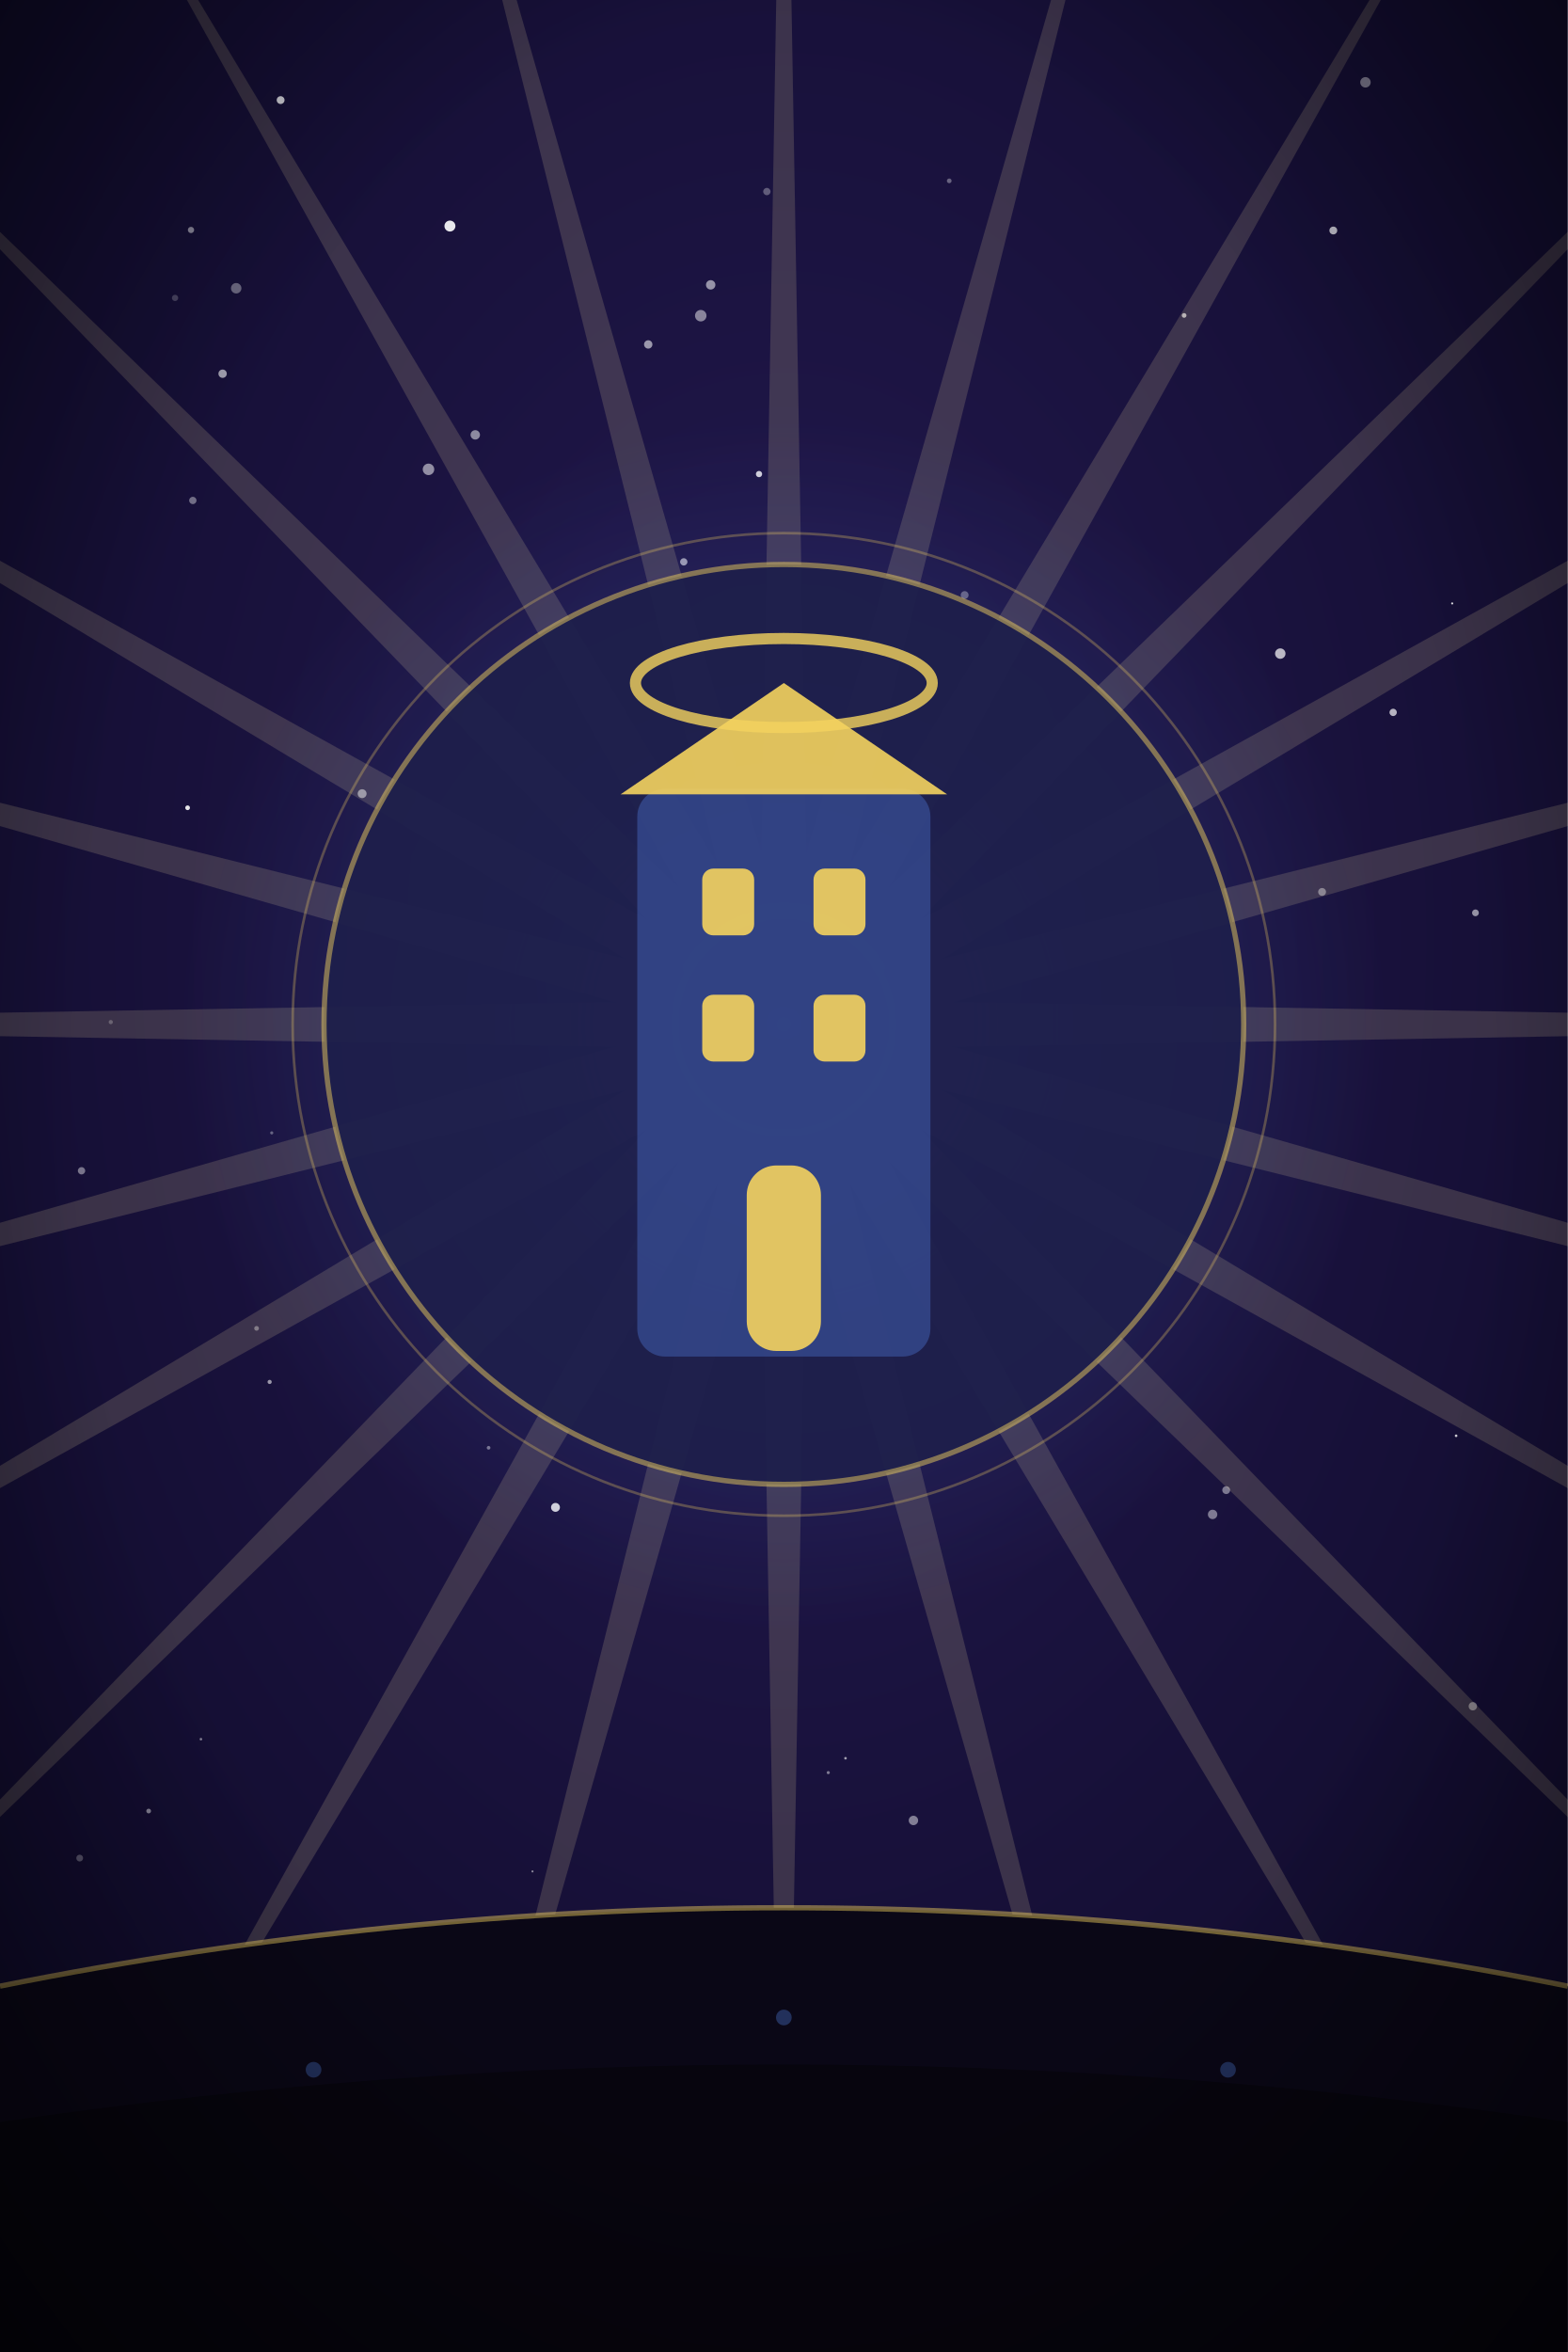
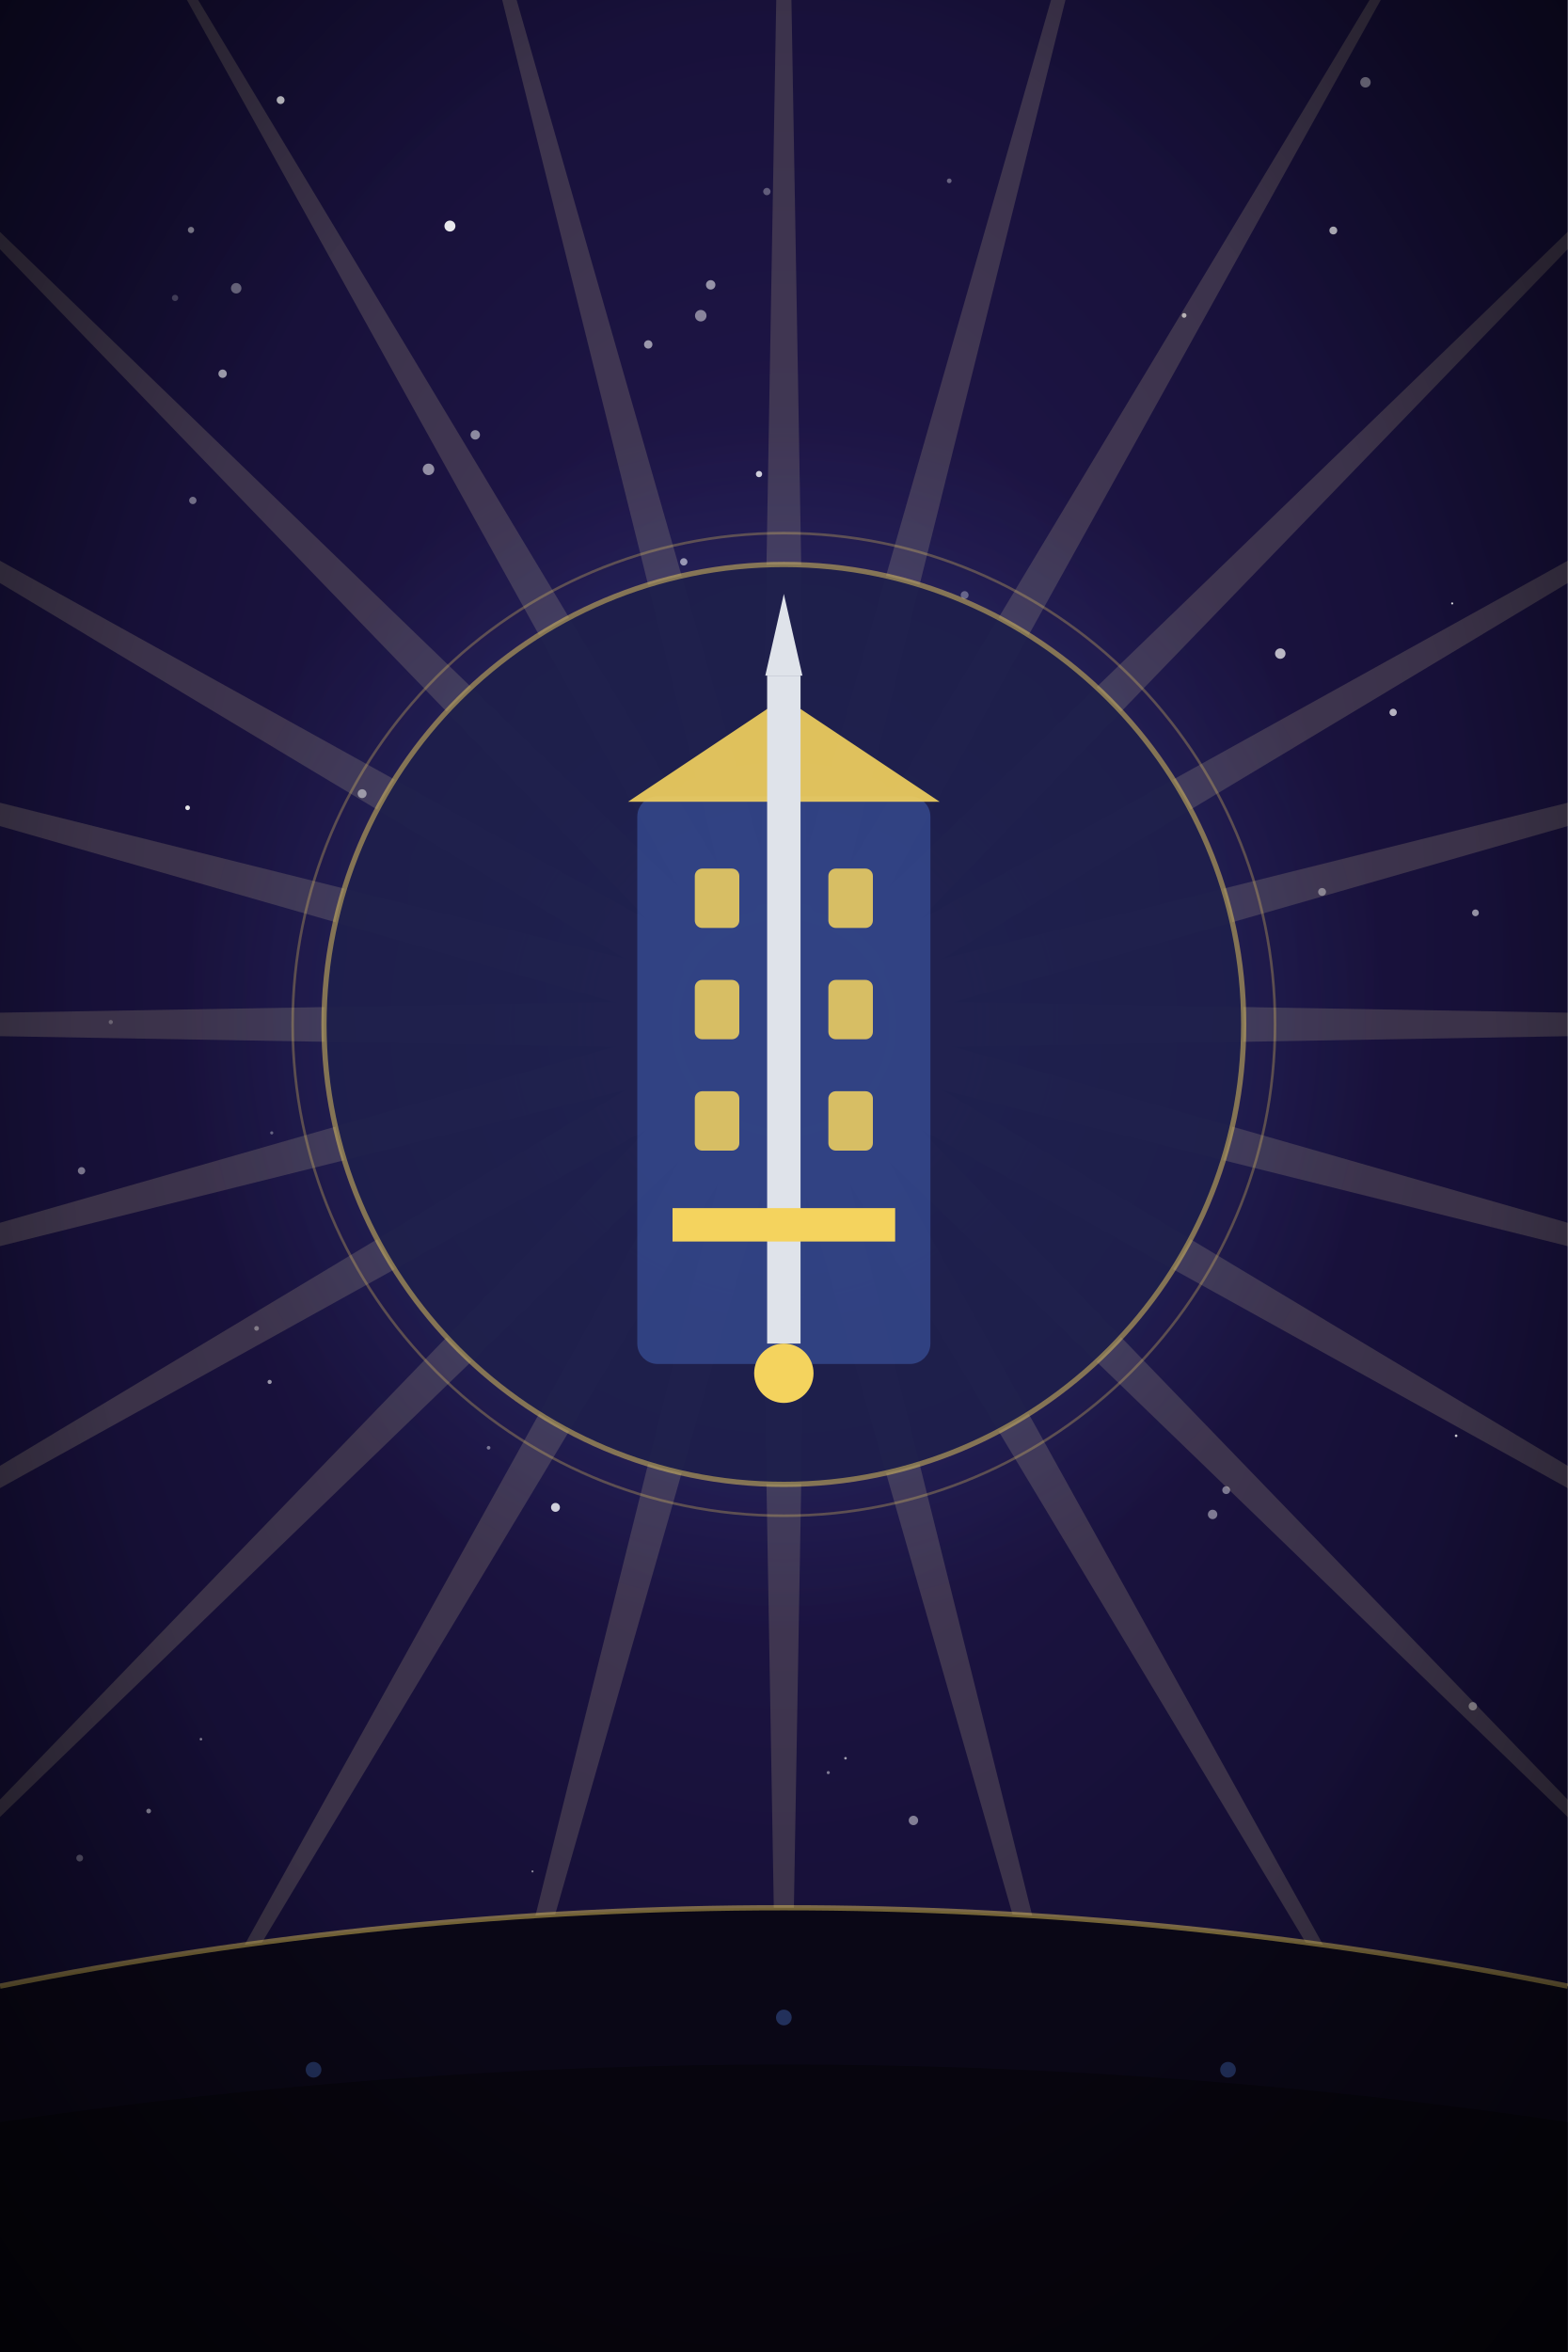
<svg xmlns="http://www.w3.org/2000/svg" viewBox="0 0 600 900" width="600" height="900">
  <defs>
    <radialGradient id="bg" cx="50%" cy="40%" r="78%">
      <stop offset="0%" stop-color="#241a52" />
      <stop offset="100%" stop-color="#0c0823" />
    </radialGradient>
    <radialGradient id="glow" cx="50%" cy="50%" r="50%">
      <stop offset="0%" stop-color="#5b91ff" stop-opacity="0.6" />
      <stop offset="55%" stop-color="#5b91ff" stop-opacity="0.12" />
      <stop offset="100%" stop-color="#5b91ff" stop-opacity="0" />
    </radialGradient>
    <radialGradient id="vig" cx="50%" cy="46%" r="72%">
      <stop offset="62%" stop-color="#000" stop-opacity="0" />
      <stop offset="100%" stop-color="#000" stop-opacity="0.55" />
    </radialGradient>
  </defs>
  <rect width="600" height="900" fill="url(#bg)" />
  <g>
    <circle cx="164.0" cy="179.6" r="2.2" fill="#fff" opacity="0.52" />
    <circle cx="533.2" cy="272.6" r="1.4" fill="#fff" opacity="0.68" />
    <circle cx="317.0" cy="678.3" r="0.6" fill="#fff" opacity="0.44" />
    <circle cx="187.0" cy="554.0" r="0.7" fill="#fff" opacity="0.42" />
    <circle cx="76.9" cy="665.5" r="0.5" fill="#fff" opacity="0.46" />
    <circle cx="563.7" cy="652.9" r="1.6" fill="#fff" opacity="0.41" />
    <circle cx="103.2" cy="528.8" r="0.8" fill="#fff" opacity="0.56" />
    <circle cx="230.9" cy="822.7" r="0.5" fill="#fff" opacity="0.49" />
    <circle cx="85.2" cy="143.0" r="1.6" fill="#fff" opacity="0.59" />
    <circle cx="90.4" cy="110.3" r="2.0" fill="#fff" opacity="0.37" />
    <circle cx="483.5" cy="840.8" r="0.5" fill="#fff" opacity="0.61" />
    <circle cx="457.3" cy="811.2" r="0.7" fill="#fff" opacity="0.82" />
    <circle cx="564.7" cy="349.3" r="1.3" fill="#fff" opacity="0.54" />
    <circle cx="56.9" cy="693.0" r="0.9" fill="#fff" opacity="0.48" />
    <circle cx="450.7" cy="837.2" r="1.8" fill="#fff" opacity="0.77" />
    <circle cx="181.9" cy="166.4" r="1.8" fill="#fff" opacity="0.50" />
    <circle cx="248.1" cy="131.8" r="1.6" fill="#fff" opacity="0.56" />
    <circle cx="506.0" cy="341.3" r="1.5" fill="#fff" opacity="0.41" />
    <circle cx="73.1" cy="88.0" r="1.2" fill="#fff" opacity="0.49" />
    <circle cx="30.5" cy="711.0" r="1.3" fill="#fff" opacity="0.29" />
    <circle cx="73.8" cy="191.5" r="1.4" fill="#fff" opacity="0.39" />
    <circle cx="459.5" cy="859.3" r="1.8" fill="#fff" opacity="0.83" />
    <circle cx="490.0" cy="250.1" r="2.0" fill="#fff" opacity="0.70" />
    <circle cx="522.6" cy="31.5" r="2.0" fill="#fff" opacity="0.44" />
    <circle cx="557.3" cy="549.4" r="0.5" fill="#fff" opacity="0.78" />
    <circle cx="510.3" cy="88.2" r="1.5" fill="#fff" opacity="0.71" />
    <circle cx="464.1" cy="579.5" r="1.8" fill="#fff" opacity="0.44" />
    <circle cx="31.2" cy="448.0" r="1.4" fill="#fff" opacity="0.42" />
    <circle cx="555.8" cy="230.9" r="0.4" fill="#fff" opacity="0.87" />
    <circle cx="453.2" cy="120.7" r="0.9" fill="#fff" opacity="0.64" />
    <circle cx="172.2" cy="86.5" r="2.1" fill="#fff" opacity="0.90" />
    <circle cx="261.7" cy="215.0" r="1.4" fill="#fff" opacity="0.56" />
    <circle cx="49.0" cy="829.4" r="0.6" fill="#fff" opacity="0.77" />
    <circle cx="42.4" cy="391.1" r="0.8" fill="#fff" opacity="0.24" />
    <circle cx="293.5" cy="73.3" r="1.4" fill="#fff" opacity="0.31" />
    <circle cx="71.8" cy="309.1" r="0.9" fill="#fff" opacity="0.89" />
    <circle cx="112.4" cy="805.6" r="0.8" fill="#fff" opacity="0.65" />
    <circle cx="212.6" cy="576.8" r="1.7" fill="#fff" opacity="0.81" />
    <circle cx="107.4" cy="38.3" r="1.5" fill="#fff" opacity="0.79" />
    <circle cx="104.0" cy="433.5" r="0.6" fill="#fff" opacity="0.34" />
    <circle cx="98.2" cy="508.3" r="0.9" fill="#fff" opacity="0.36" />
    <circle cx="476.6" cy="754.8" r="0.4" fill="#fff" opacity="0.55" />
    <circle cx="369.2" cy="227.7" r="1.5" fill="#fff" opacity="0.33" />
    <circle cx="138.6" cy="303.7" r="1.7" fill="#fff" opacity="0.51" />
    <circle cx="363.3" cy="69.2" r="0.9" fill="#fff" opacity="0.34" />
    <circle cx="67.0" cy="114.0" r="1.2" fill="#fff" opacity="0.22" />
    <circle cx="203.8" cy="716.1" r="0.4" fill="#fff" opacity="0.50" />
    <circle cx="469.3" cy="570.2" r="1.5" fill="#fff" opacity="0.43" />
    <circle cx="349.6" cy="696.6" r="1.8" fill="#fff" opacity="0.46" />
    <circle cx="290.5" cy="181.4" r="1.2" fill="#fff" opacity="0.80" />
    <circle cx="323.6" cy="672.8" r="0.5" fill="#fff" opacity="0.60" />
    <circle cx="268.2" cy="120.8" r="2.2" fill="#fff" opacity="0.48" />
    <circle cx="272.0" cy="109.0" r="1.8" fill="#fff" opacity="0.54" />
  </g>
  <g opacity="0.16">
    <path d="M340 401 L860 392 L340 383 Z" fill="#ffe9a8" />
    <path d="M336.308 411.046 L840.918 536.939 L340.966 393.659 Z" fill="#ffe9a8" />
    <path d="M330.141 419.794 L784.974 672 L339.141 404.206 Z" fill="#ffe9a8" />
    <path d="M321.92 426.648 L695.98 787.98 L334.648 413.92 Z" fill="#ffe9a8" />
    <path d="M312.206 431.141 L580 876.974 L327.794 422.141 Z" fill="#ffe9a8" />
    <path d="M301.659 432.966 L444.939 932.918 L319.046 428.308 Z" fill="#ffe9a8" />
    <path d="M291 432 L300 952 L309 432 Z" fill="#ffe9a8" />
    <path d="M280.954 428.308 L155.061 932.918 L298.341 432.966 Z" fill="#ffe9a8" />
    <path d="M272.206 422.141 L20 876.974 L287.794 431.141 Z" fill="#ffe9a8" />
    <path d="M265.352 413.92 L-95.98 787.98 L278.08 426.648 Z" fill="#ffe9a8" />
    <path d="M260.859 404.206 L-184.974 672 L269.859 419.794 Z" fill="#ffe9a8" />
    <path d="M259.034 393.659 L-240.918 536.939 L263.692 411.046 Z" fill="#ffe9a8" />
    <path d="M260 383 L-260 392 L260 401 Z" fill="#ffe9a8" />
    <path d="M263.692 372.954 L-240.918 247.061 L259.034 390.341 Z" fill="#ffe9a8" />
    <path d="M269.859 364.206 L-184.974 112 L260.859 379.794 Z" fill="#ffe9a8" />
    <path d="M278.08 357.352 L-95.98 -3.98 L265.352 370.08 Z" fill="#ffe9a8" />
    <path d="M287.794 352.859 L20 -92.974 L272.206 361.859 Z" fill="#ffe9a8" />
    <path d="M298.341 351.034 L155.061 -148.918 L280.954 355.692 Z" fill="#ffe9a8" />
    <path d="M309 352 L300 -168 L291 352 Z" fill="#ffe9a8" />
    <path d="M319.046 355.692 L444.939 -148.918 L301.659 351.034 Z" fill="#ffe9a8" />
    <path d="M327.794 361.859 L580 -92.974 L312.206 352.859 Z" fill="#ffe9a8" />
    <path d="M334.648 370.08 L695.98 -3.98 L321.92 357.352 Z" fill="#ffe9a8" />
    <path d="M339.141 379.794 L784.974 112 L330.141 364.206 Z" fill="#ffe9a8" />
    <path d="M340.966 390.341 L840.918 247.061 L336.308 372.954 Z" fill="#ffe9a8" />
  </g>
  <circle cx="300" cy="392" r="230" fill="url(#glow)" />
  <g opacity="0.95">
    <circle cx="300" cy="392" r="176" fill="#140f33" />
    <circle cx="300" cy="392" r="176" fill="#5b91ff" opacity="0.12" />
    <circle cx="300" cy="392" r="176" fill="none" stroke="#f4d35e" stroke-width="2" opacity="0.5" />
    <circle cx="300" cy="392" r="188" fill="none" stroke="#f4d35e" stroke-width="1" opacity="0.3" />
  </g>
  <path d="M0 760 Q 300 700 600 760 L600 900 L0 900 Z" fill="#0a0716" />
  <path d="M0 760 Q 300 700 600 760" fill="none" stroke="#f4d35e" stroke-width="2" opacity="0.45" />
  <path d="M0 812 Q 300 768 600 812 L600 900 L0 900 Z" fill="#000" opacity="0.35" />
  <g fill="#5b91ff" opacity="0.3">
    <circle cx="120" cy="792" r="3" />
    <circle cx="300" cy="772" r="3" />
    <circle cx="470" cy="792" r="3" />
  </g>
  <g transform="translate(300 392) scale(1.42) translate(-300 -392)">
-     <ellipse cx="300" cy="300" rx="40" ry="12" fill="none" stroke="#f4d35e" stroke-width="3" opacity="0.8" />
-     <rect x="262" y="330" width="76" height="150" rx="6" fill="#5b91ff" opacity="0.30" stroke="#5b91ff" stroke-width="3" />
-     <polygon points="256,330 344,330 300,300" fill="#f4d35e" opacity="0.9" />
-     <g fill="#f4d35e" opacity="0.9">
-       <rect x="278" y="350" width="14" height="18" rx="3" />
-       <rect x="308" y="350" width="14" height="18" rx="3" />
-       <rect x="278" y="384" width="14" height="18" rx="3" />
-       <rect x="308" y="384" width="14" height="18" rx="3" />
-       <rect x="290" y="430" width="20" height="50" rx="8" />
+     <rect x="262" y="332" width="76" height="150" rx="4" fill="#5b91ff" opacity="0.30" stroke="#5b91ff" stroke-width="3" />
+     <polygon points="258,332 342,332 300,304" fill="#f4d35e" opacity="0.9" />
+     <g fill="#f4d35e" opacity="0.85">
+       <rect x="276" y="350" width="12" height="16" rx="2" />
+       <rect x="312" y="350" width="12" height="16" rx="2" />
+       <rect x="276" y="380" width="12" height="16" rx="2" />
+       <rect x="312" y="380" width="12" height="16" rx="2" />
+       <rect x="276" y="410" width="12" height="16" rx="2" />
+       <rect x="312" y="410" width="12" height="16" rx="2" />
    </g>
+     <line x1="300" y1="298" x2="300" y2="478" stroke="#dfe3ea" stroke-width="9" />
+     <polygon points="295,298 305,298 300,276" fill="#dfe3ea" />
+     <line x1="270" y1="446" x2="330" y2="446" stroke="#f4d35e" stroke-width="9" />
+     <circle cx="300" cy="486" r="8" fill="#f4d35e" />
  </g>
  <rect width="600" height="900" fill="url(#vig)" />
</svg>
